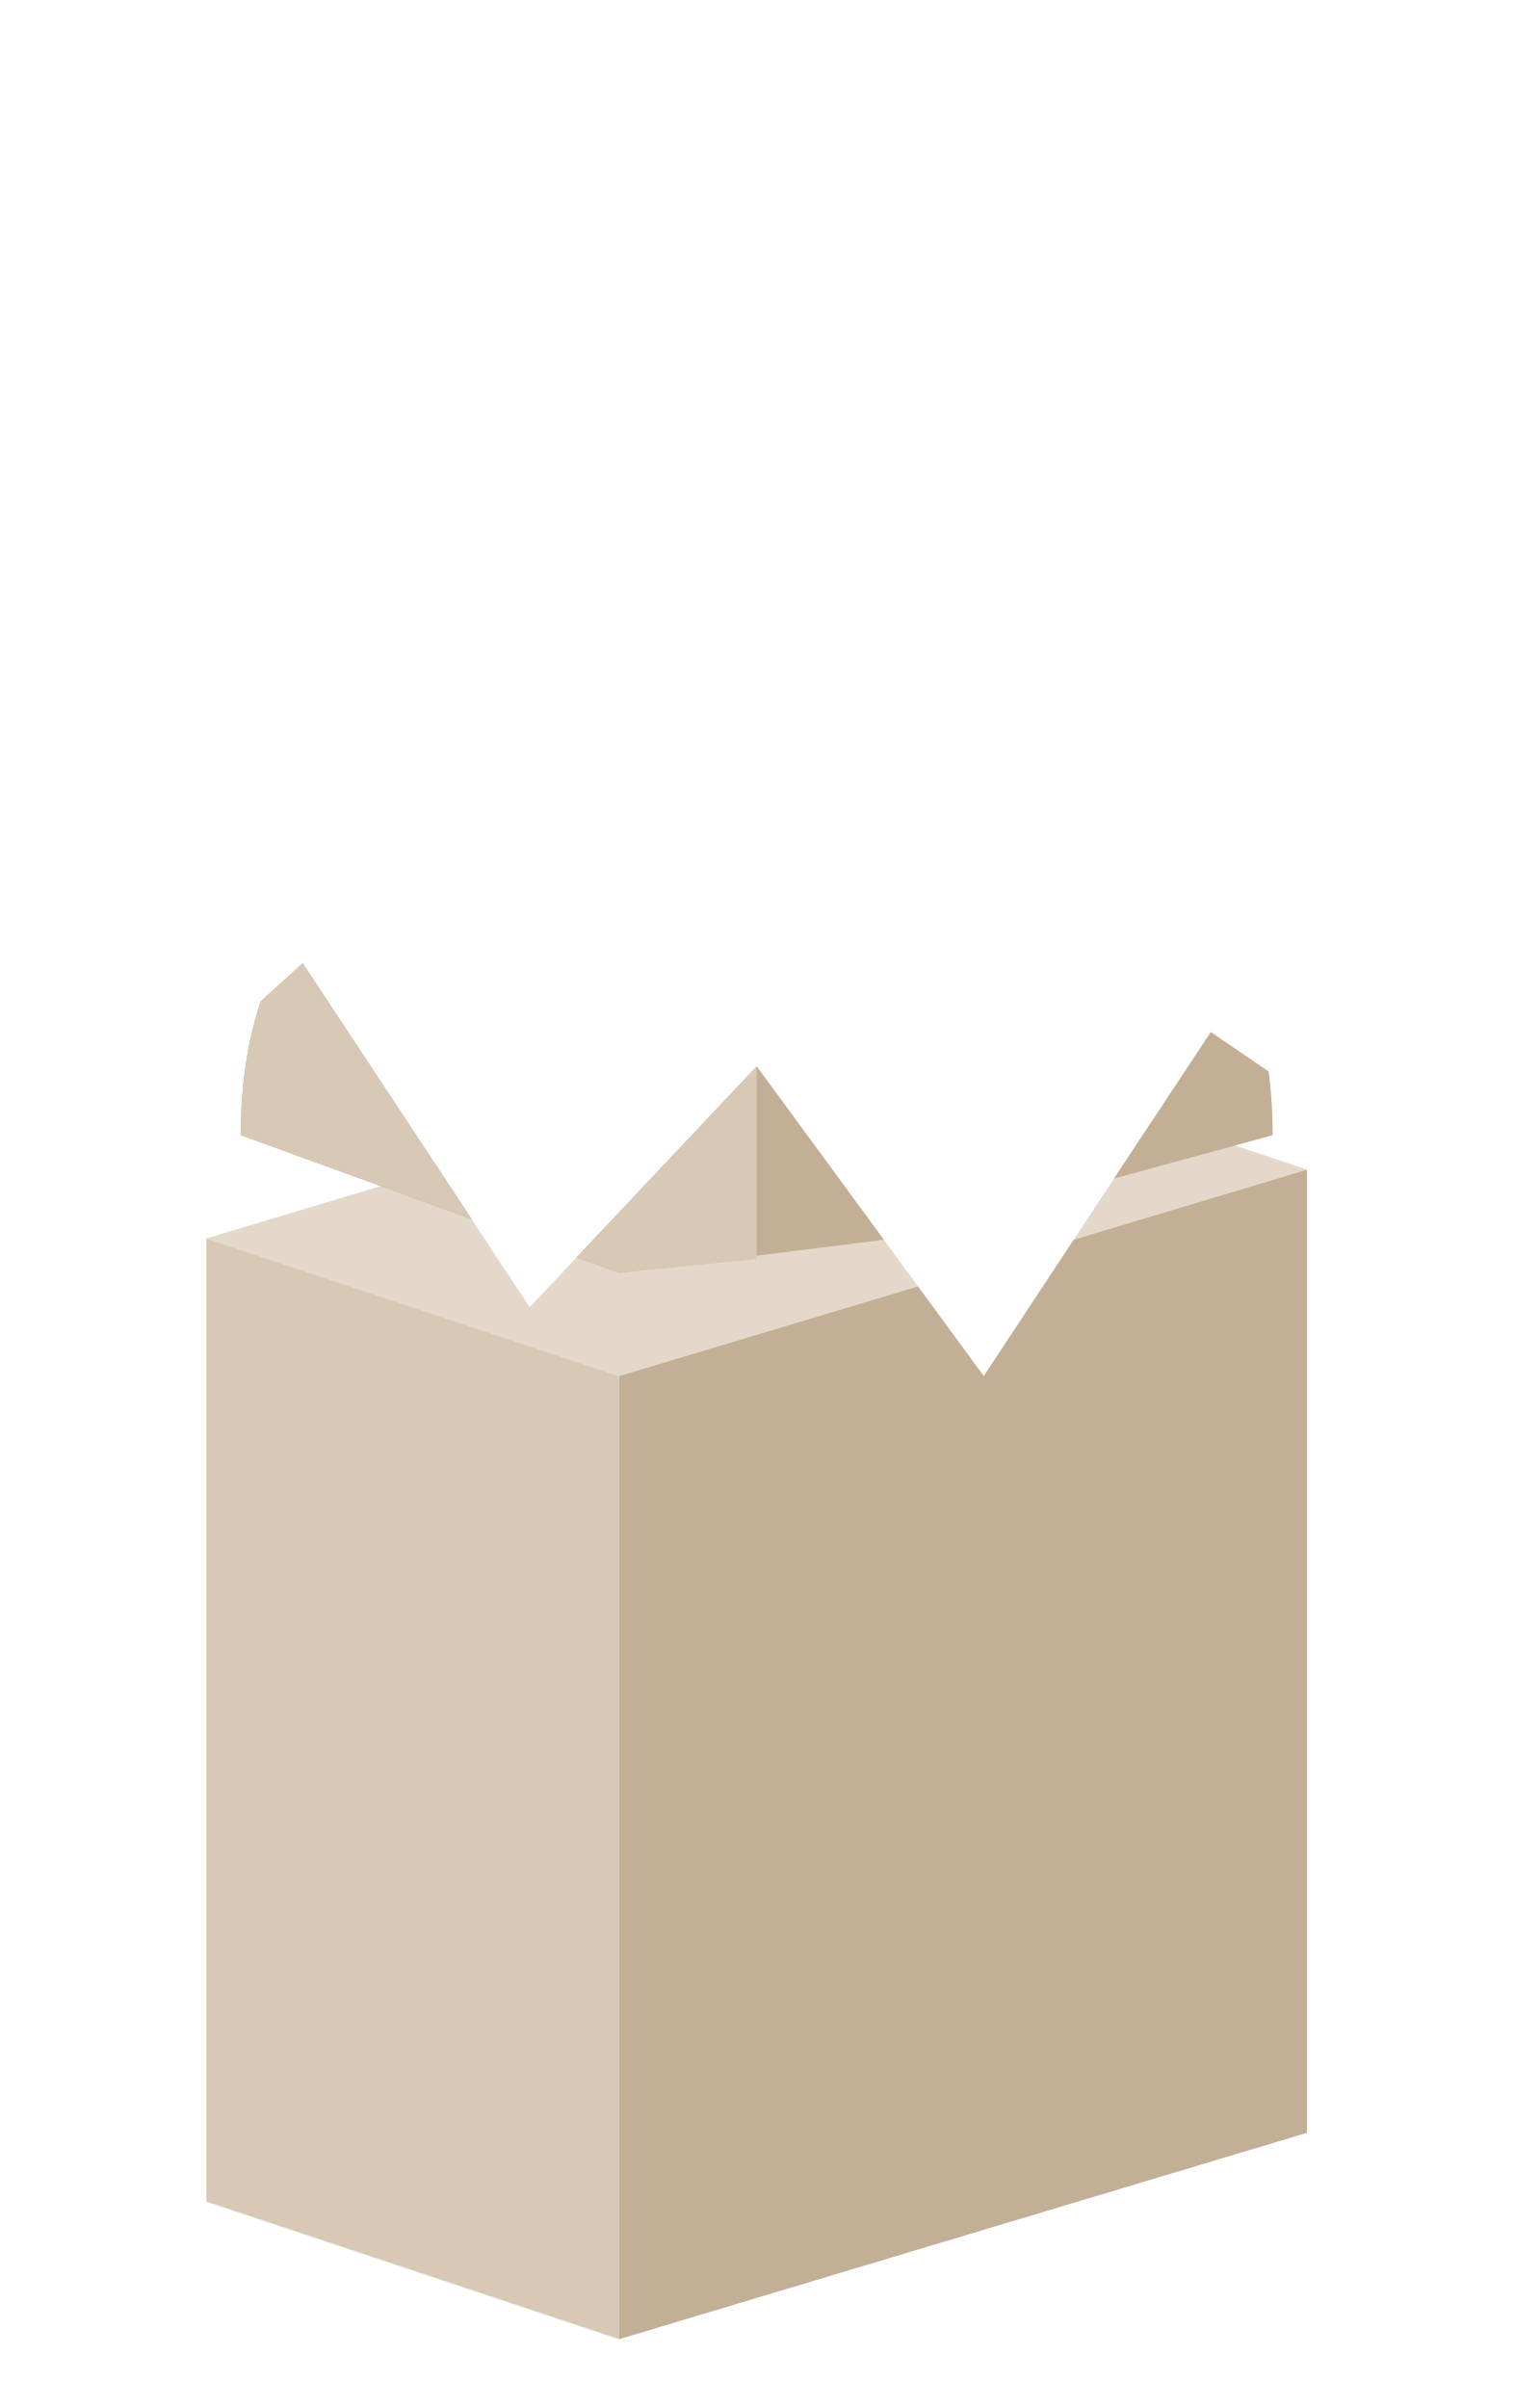
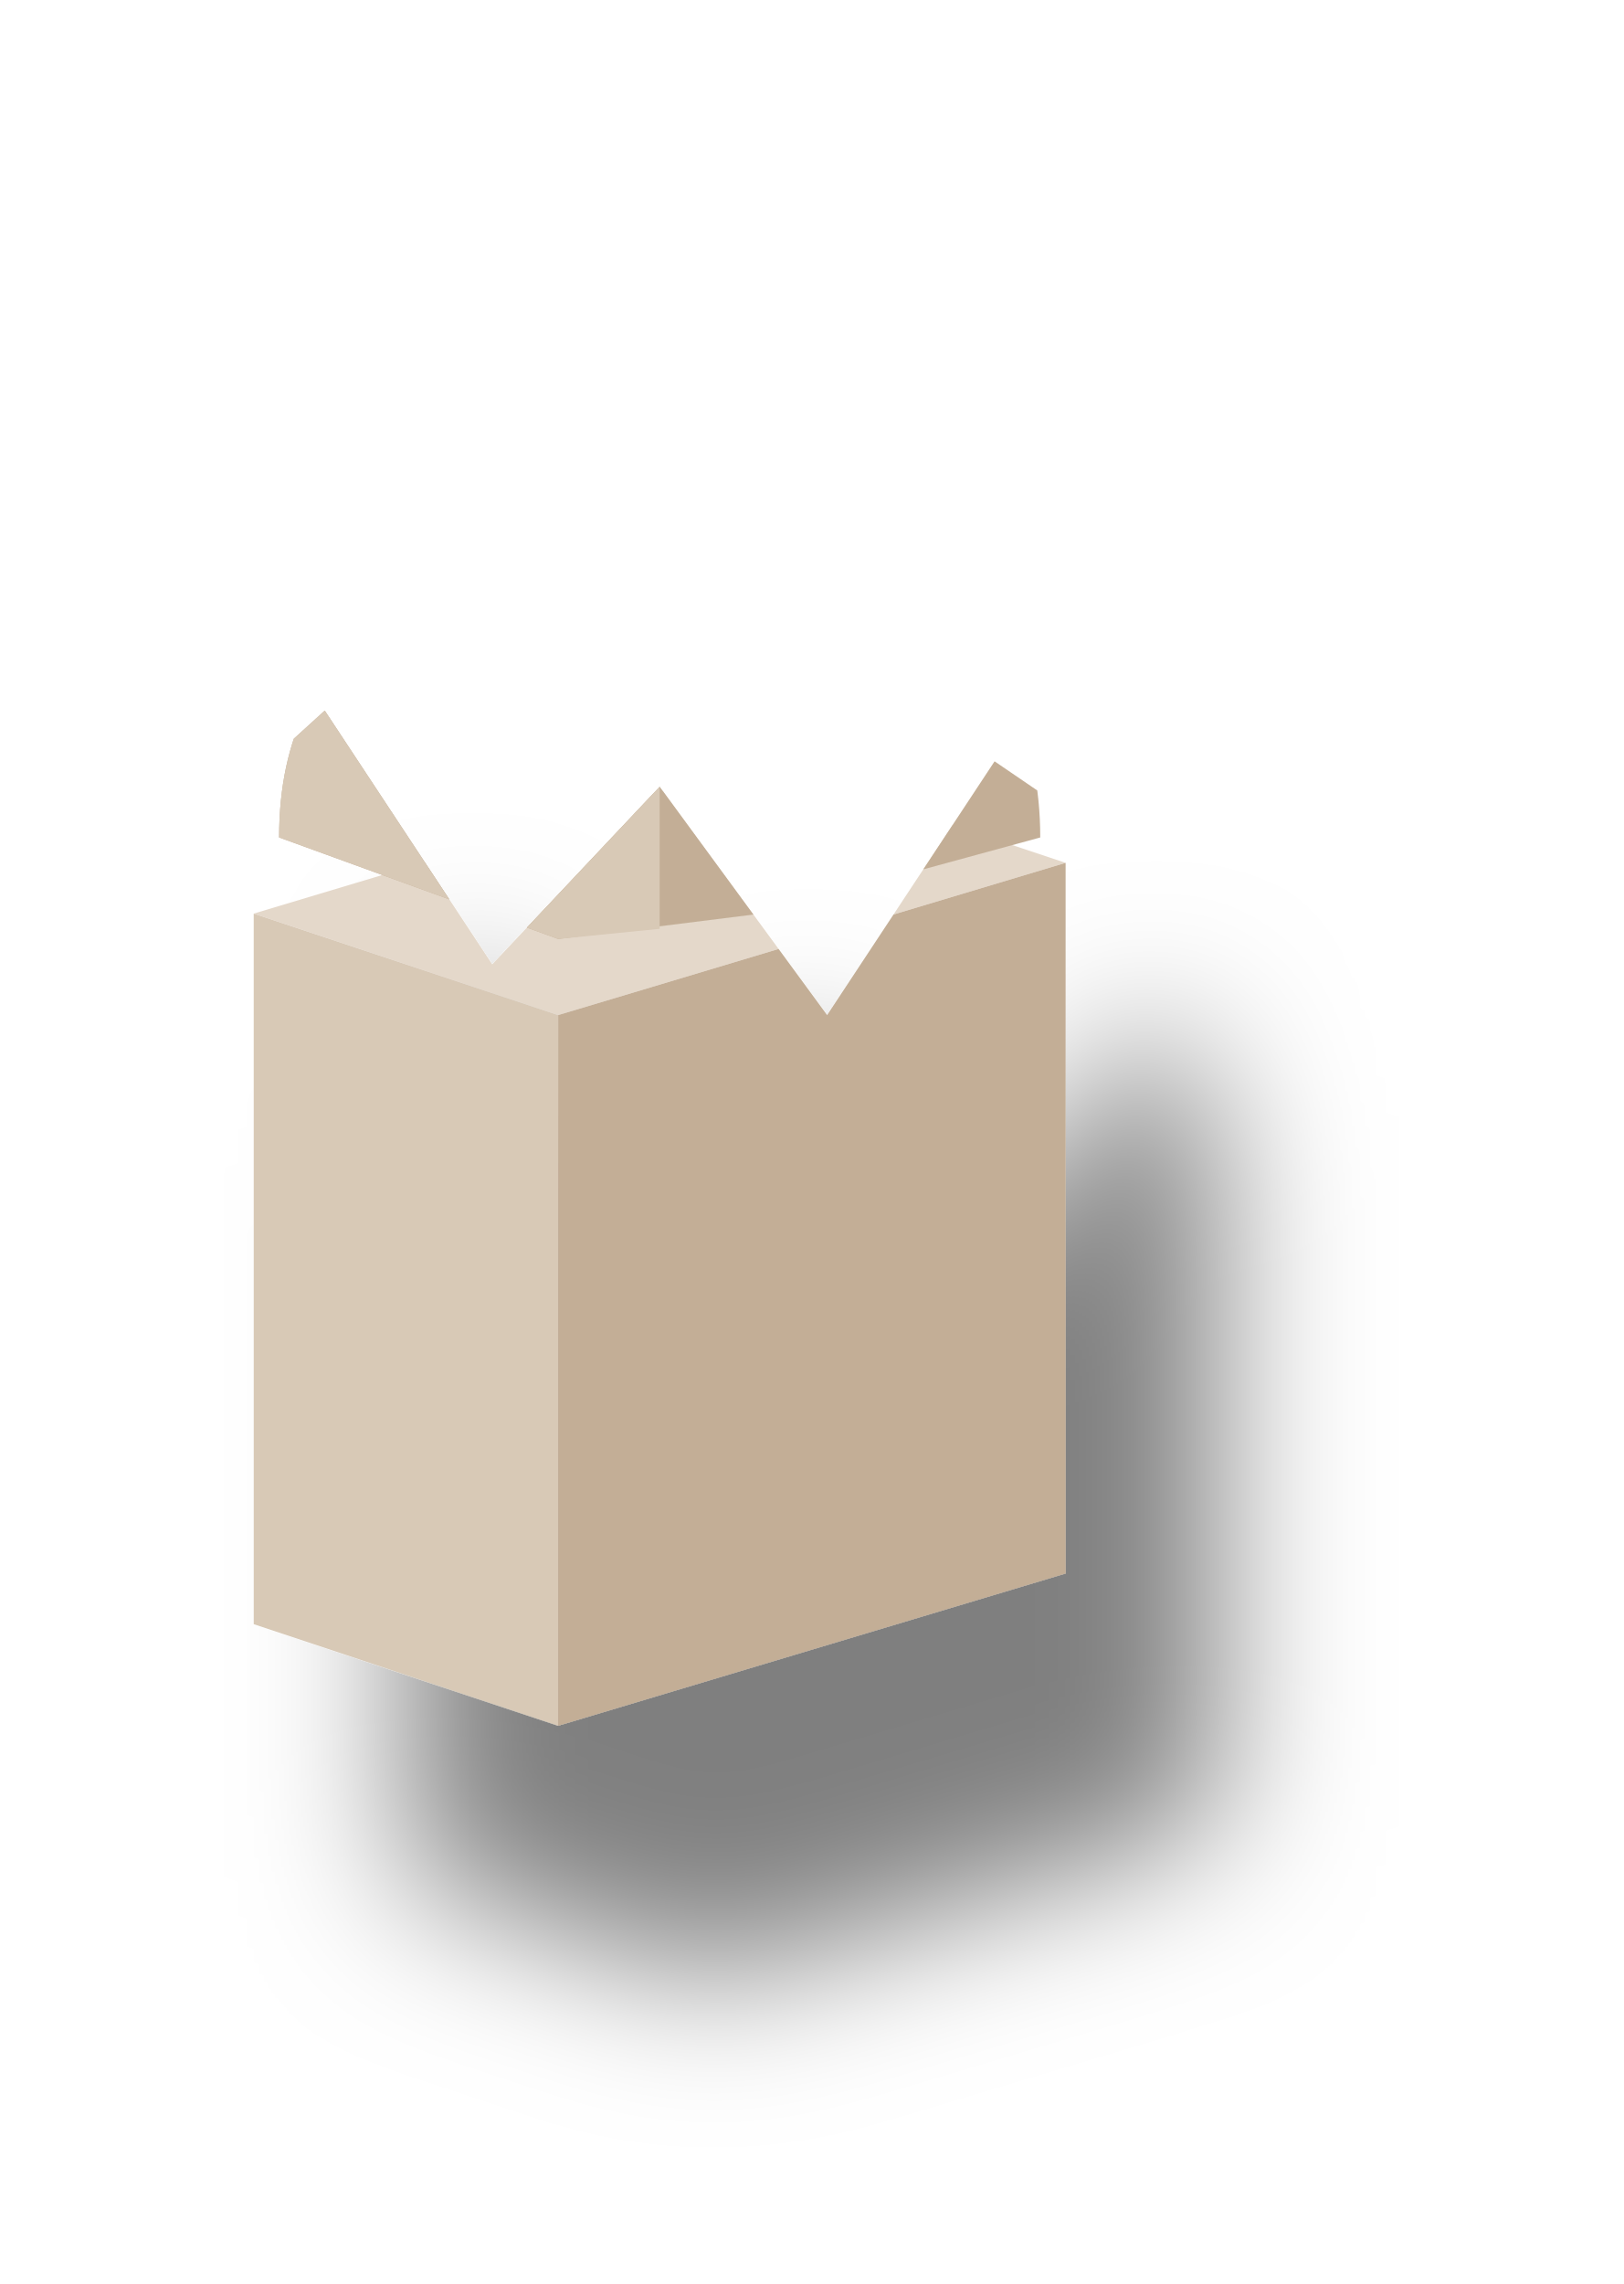
- <svg xmlns="http://www.w3.org/2000/svg" width="22" height="35" viewBox="0 0 22 35">
-   <defs>
-     <clipPath id="prelom">
-       <polygon points="0,18 4.4,14 7.7,19 11,15.5 14.3,20 17.6,15 22,18 22,35 0,35" />
-     </clipPath>
-   </defs>
-   <g clip-path="url(#prelom)">
-     <path fill="#e4d8ca" d="M3 18 13 15 19 17 9 20Z" />
-     <path fill="#d8c9b6" d="M3 18 9 20V34L3 32Z" />
-     <path fill="#c3ae96" d="M9 20 19 17V31L9 34Z" />
-     <path fill="#c3ae96" d="M3.5 16.5C3.5 12.5 6.5 11 11 11S18.5 12.5 18.5 16.5L13 18 9 18.5Z" />
-     <path fill="#d8c9b6" d="M3.5 16.5C3.5 12.5 6.5 11 11 11V18.3L9 18.5Z" />
-     <path fill="#c3ae96" d="M9.6 9H12.4V12H9.6Z" />
-     <ellipse cx="11" cy="5.8" rx="3.6" ry="4.6" fill="#d8c9b6" />
-     <path fill="#c3ae96" d="M11 1.2A3.6 4.6 0 0 1 11 10.4Z" />
+ <svg xmlns="http://www.w3.org/2000/svg" width="32" height="45" viewBox="-2 0 32 45">
+   <filter id="senka" filterUnits="userSpaceOnUse" x="-2" y="0" width="32" height="45">
+     <feDropShadow dx="3" dy="5" stdDeviation="1.5" flood-color="#000" flood-opacity="0.5" />
+   </filter>
+   <g filter="url(#senka)">
+     <defs>
+       <clipPath id="prelom">
+         <polygon points="0,18 4.4,14 7.7,19 11,15.5 14.3,20 17.6,15 22,18 22,35 0,35" />
+       </clipPath>
+     </defs>
+     <g clip-path="url(#prelom)">
+       <path fill="#e4d8ca" d="M3 18 13 15 19 17 9 20Z" />
+       <path fill="#d8c9b6" d="M3 18 9 20V34L3 32Z" />
+       <path fill="#c3ae96" d="M9 20 19 17V31L9 34Z" />
+       <path fill="#c3ae96" d="M3.5 16.5C3.5 12.5 6.5 11 11 11S18.5 12.5 18.5 16.5L13 18 9 18.5Z" />
+       <path fill="#d8c9b6" d="M3.5 16.5C3.5 12.5 6.5 11 11 11V18.3L9 18.5Z" />
+       <path fill="#c3ae96" d="M9.6 9H12.4V12H9.6Z" />
+       <ellipse cx="11" cy="5.8" rx="3.6" ry="4.6" fill="#d8c9b6" />
+       <path fill="#c3ae96" d="M11 1.2A3.6 4.6 0 0 1 11 10.4Z" />
+     </g>
  </g>
</svg>
